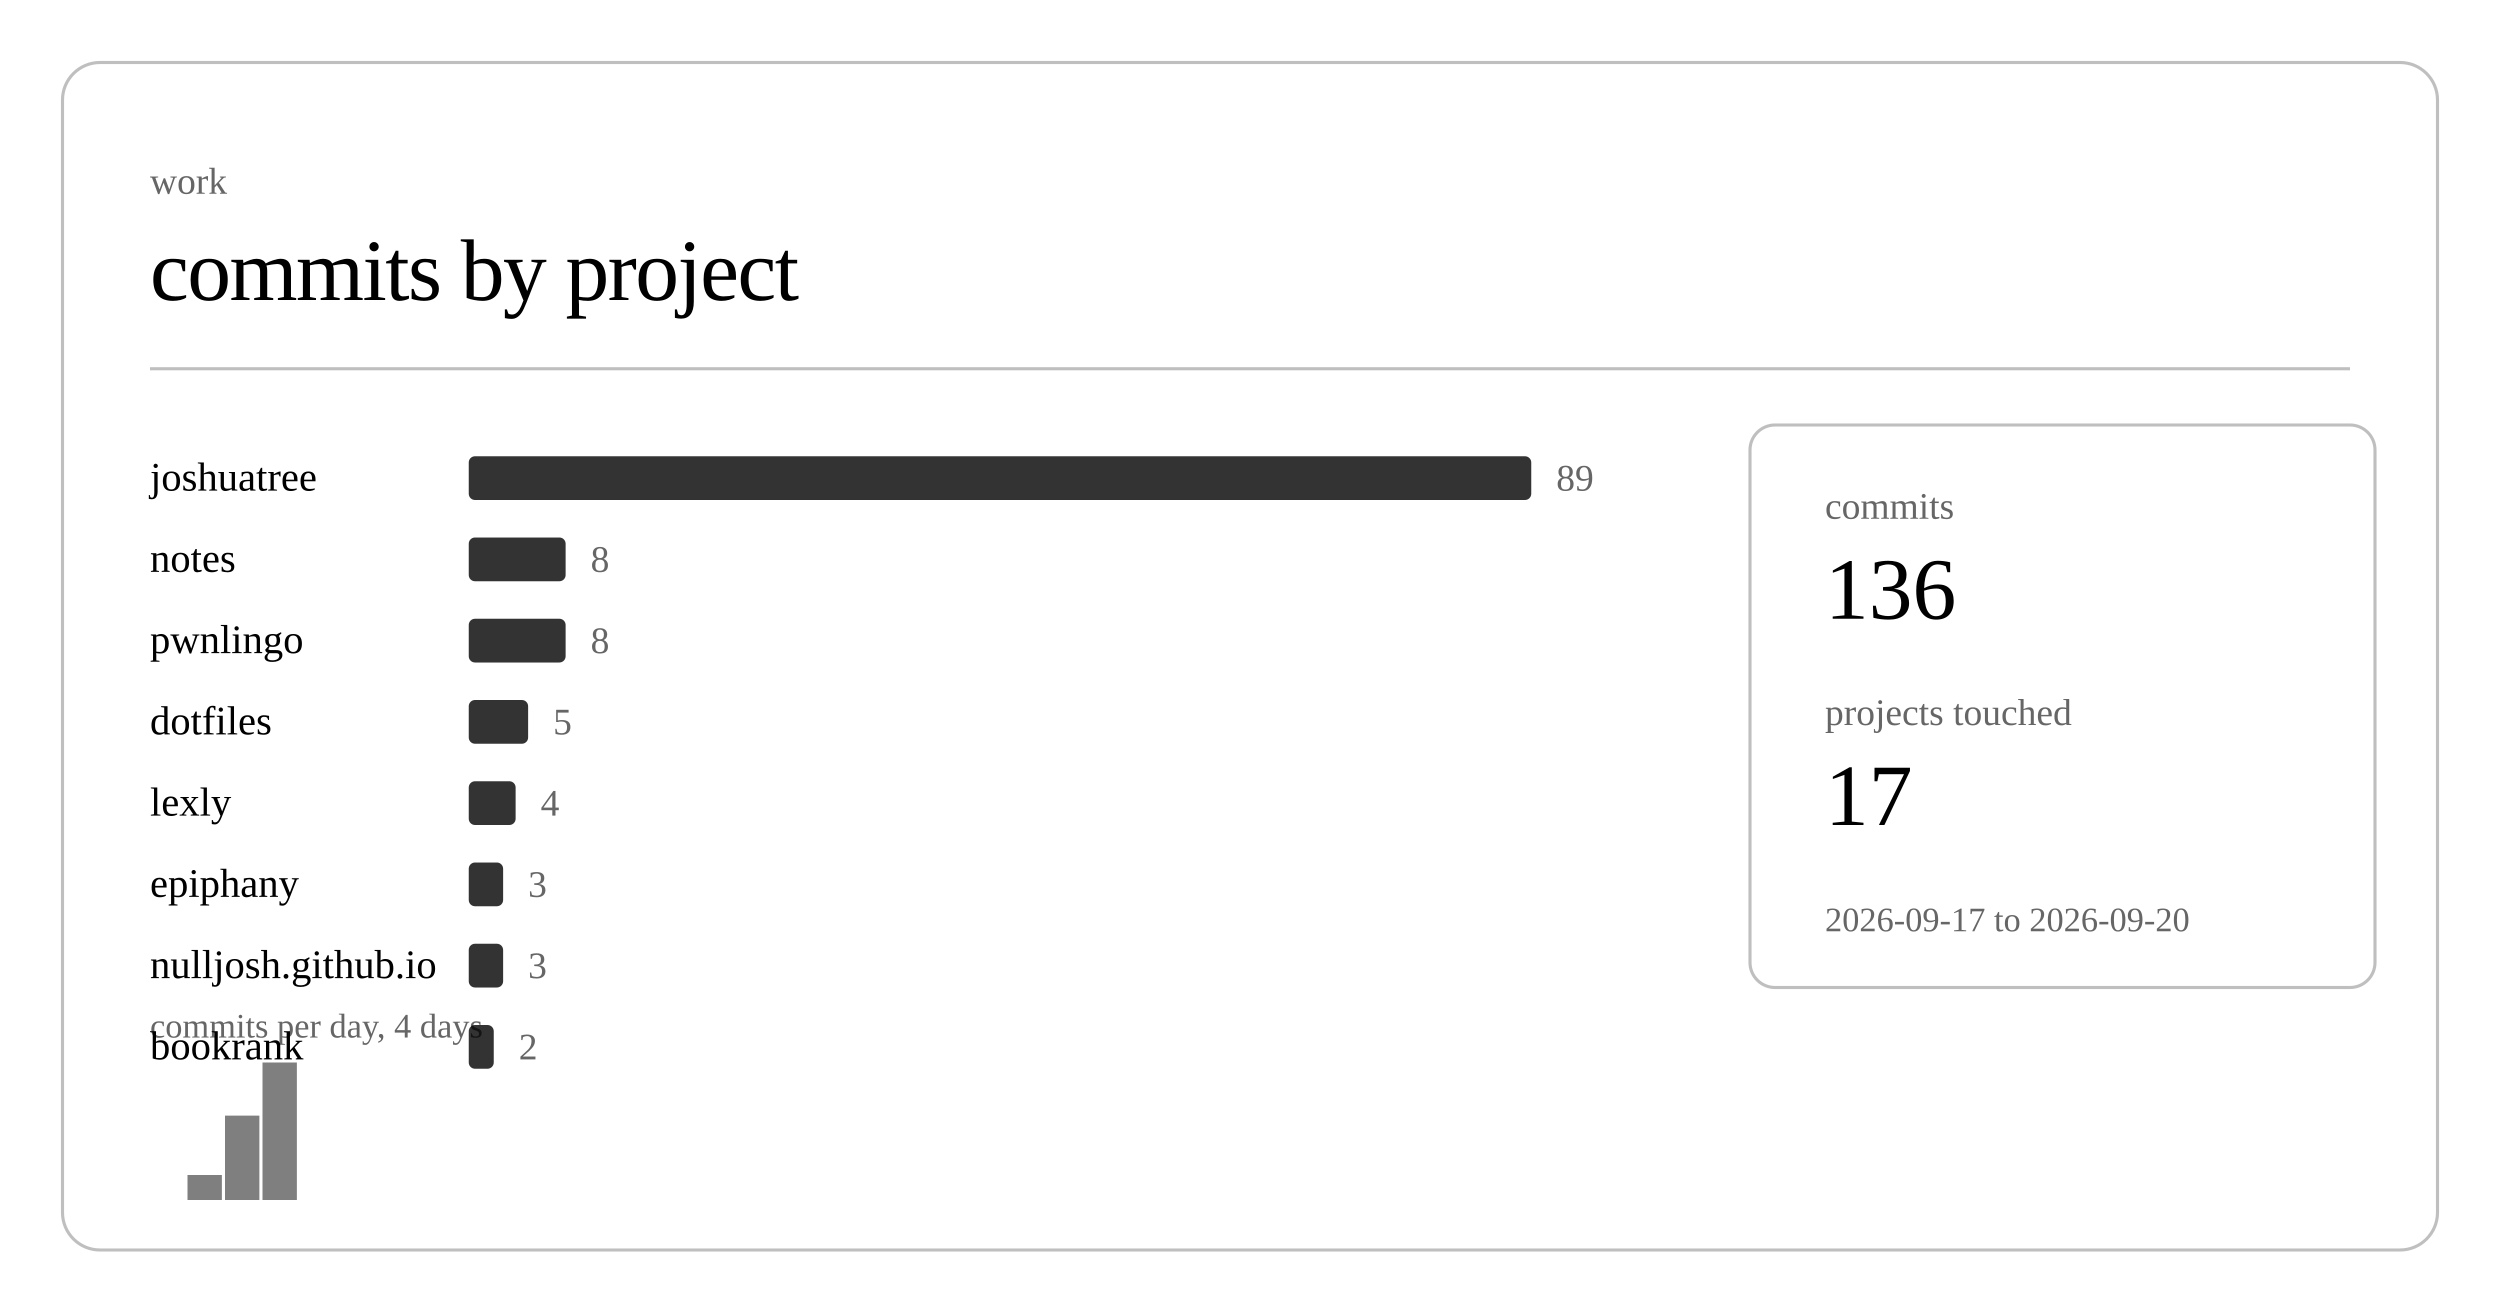
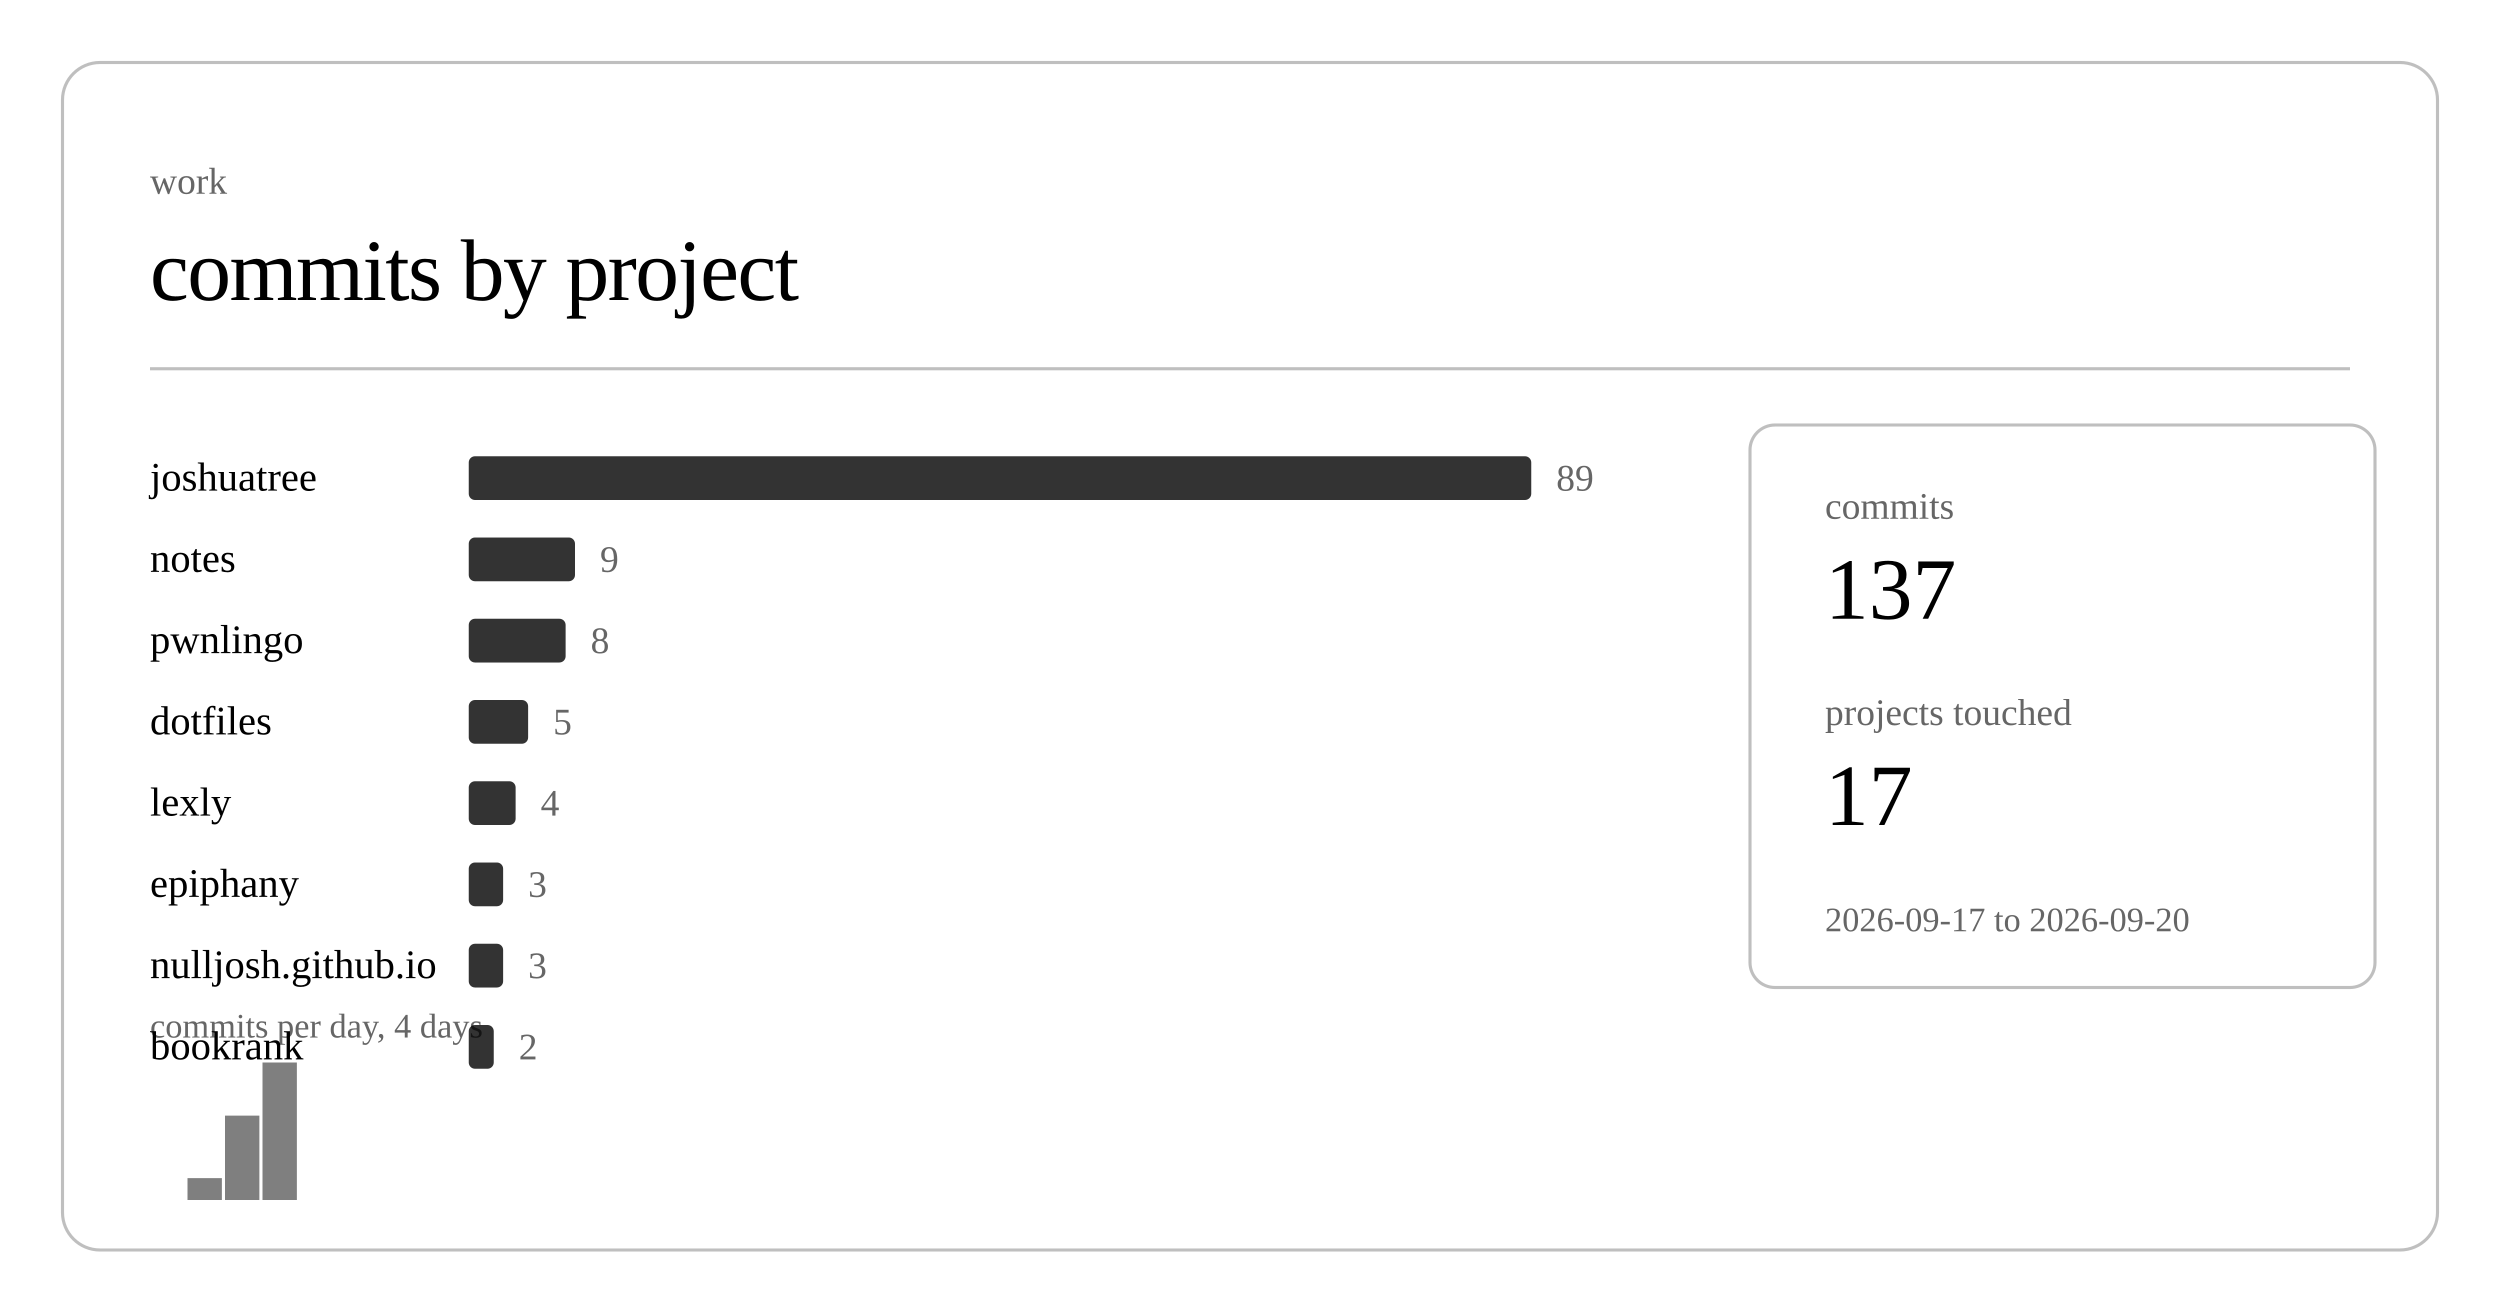
<svg xmlns="http://www.w3.org/2000/svg" class="post-header-svg" viewBox="0 0 800 420" width="800" height="420">
  <rect x="20" y="20" width="760" height="380" rx="12" ry="12" fill="none" stroke="currentColor" stroke-width="1" opacity="0.25" />
  <text fill="currentColor" x="48" y="62" font-size="12" opacity="0.6">work</text>
  <text fill="currentColor" x="48" y="96" font-size="28" font-weight="300" letter-spacing="-0.5">commits by project</text>
  <line stroke="currentColor" x1="48" y1="118" x2="752" y2="118" stroke-width="1" opacity="0.25" />
  <a href="https://github.com/nulljosh/joshuatree">
    <text fill="currentColor" x="48" y="157" font-size="13">joshuatree</text>
  </a>
  <rect x="150" y="146" width="340" height="14" rx="2" fill="currentColor" opacity="0.8" />
  <text fill="currentColor" x="498" y="157" font-size="12" opacity="0.6">89</text>
  <a href="https://github.com/nulljosh/notes">
    <text fill="currentColor" x="48" y="183" font-size="13">notes</text>
  </a>
-   <rect x="150" y="172" width="31" height="14" rx="2" fill="currentColor" opacity="0.8" />
-   <text fill="currentColor" x="189" y="183" font-size="12" opacity="0.6">8</text>
+   <rect x="150" y="172" width="34" height="14" rx="2" fill="currentColor" opacity="0.8" />
+   <text fill="currentColor" x="192" y="183" font-size="12" opacity="0.6">9</text>
  <a href="https://github.com/nulljosh/pwnlingo">
    <text fill="currentColor" x="48" y="209" font-size="13">pwnlingo</text>
  </a>
  <rect x="150" y="198" width="31" height="14" rx="2" fill="currentColor" opacity="0.8" />
  <text fill="currentColor" x="189" y="209" font-size="12" opacity="0.6">8</text>
  <a href="https://github.com/nulljosh/dotfiles">
    <text fill="currentColor" x="48" y="235" font-size="13">dotfiles</text>
  </a>
  <rect x="150" y="224" width="19" height="14" rx="2" fill="currentColor" opacity="0.8" />
  <text fill="currentColor" x="177" y="235" font-size="12" opacity="0.6">5</text>
  <a href="https://github.com/nulljosh/lexly">
    <text fill="currentColor" x="48" y="261" font-size="13">lexly</text>
  </a>
  <rect x="150" y="250" width="15" height="14" rx="2" fill="currentColor" opacity="0.8" />
  <text fill="currentColor" x="173" y="261" font-size="12" opacity="0.6">4</text>
  <a href="https://github.com/nulljosh/epiphany">
    <text fill="currentColor" x="48" y="287" font-size="13">epiphany</text>
  </a>
  <rect x="150" y="276" width="11" height="14" rx="2" fill="currentColor" opacity="0.8" />
  <text fill="currentColor" x="169" y="287" font-size="12" opacity="0.6">3</text>
  <a href="https://github.com/nulljosh/nulljosh.github.io">
    <text fill="currentColor" x="48" y="313" font-size="13">nulljosh.github.io</text>
  </a>
  <rect x="150" y="302" width="11" height="14" rx="2" fill="currentColor" opacity="0.8" />
  <text fill="currentColor" x="169" y="313" font-size="12" opacity="0.6">3</text>
  <a href="https://github.com/nulljosh/bookrank">
    <text fill="currentColor" x="48" y="339" font-size="13">bookrank</text>
  </a>
  <rect x="150" y="328" width="8" height="14" rx="2" fill="currentColor" opacity="0.8" />
  <text fill="currentColor" x="166" y="339" font-size="12" opacity="0.6">2</text>
-   <rect x="60.0" y="376" width="11.0" height="8" fill="currentColor" opacity="0.5" />
+   <rect x="60.0" y="377" width="11.0" height="7" fill="currentColor" opacity="0.5" />
  <rect x="72.0" y="357" width="11.0" height="27" fill="currentColor" opacity="0.5" />
  <rect x="84.0" y="340" width="11.0" height="44" fill="currentColor" opacity="0.5" />
  <text fill="currentColor" x="48" y="332" font-size="11" opacity="0.6">commits per day, 4 days</text>
  <rect x="560" y="136" width="200" height="180" rx="8" ry="8" fill="none" stroke="currentColor" stroke-width="1" opacity="0.25" />
  <text fill="currentColor" x="584" y="166" font-size="12" opacity="0.6">commits</text>
-   <text fill="currentColor" x="584" y="198" font-size="28" font-weight="500">136</text>
+   <text fill="currentColor" x="584" y="198" font-size="28" font-weight="500">137</text>
  <text fill="currentColor" x="584" y="232" font-size="12" opacity="0.6">projects touched</text>
  <text fill="currentColor" x="584" y="264" font-size="28" font-weight="500">17</text>
  <text fill="currentColor" x="584" y="298" font-size="11" opacity="0.6">2026-09-17 to 2026-09-20</text>
</svg>
